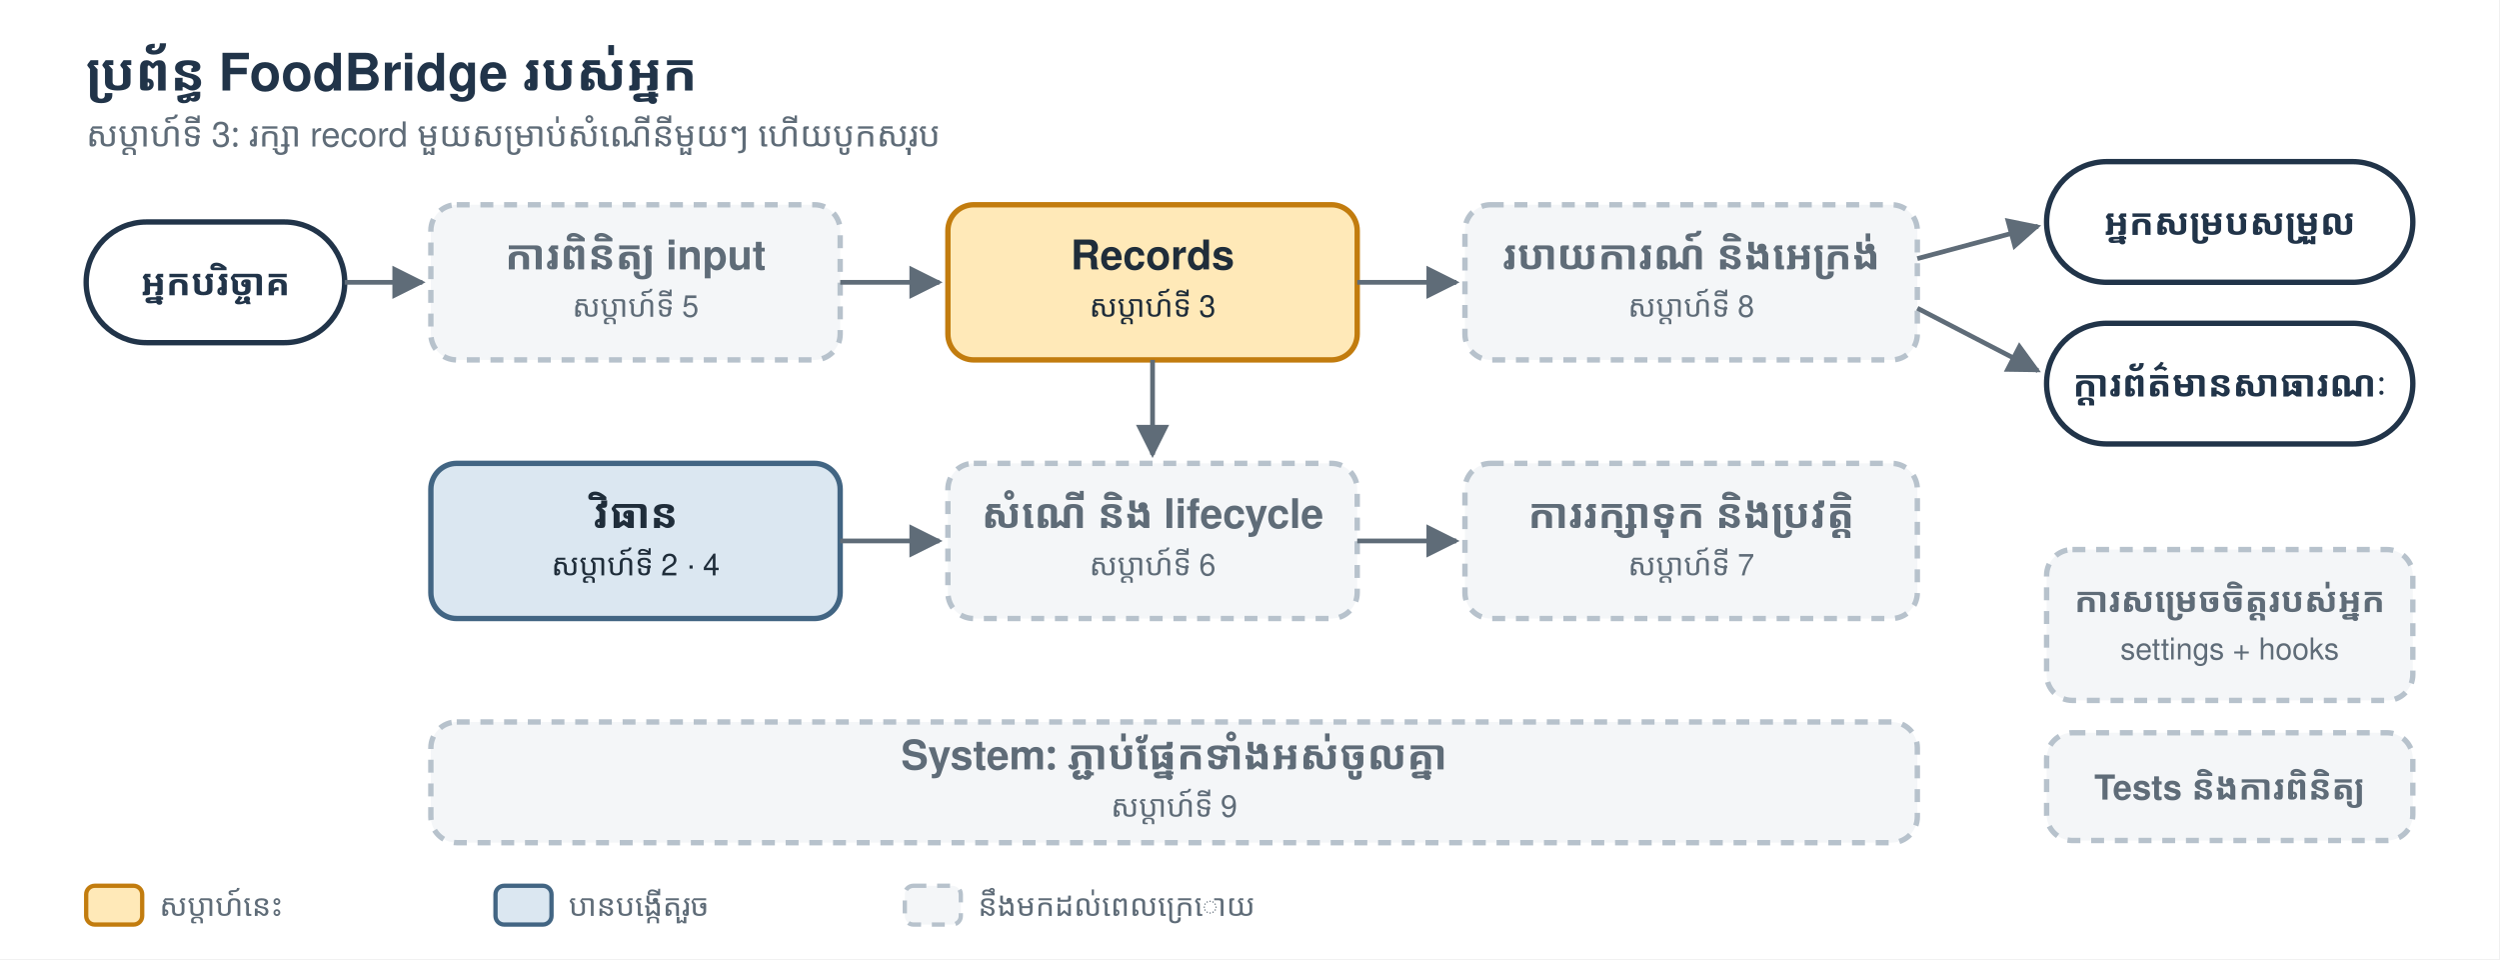
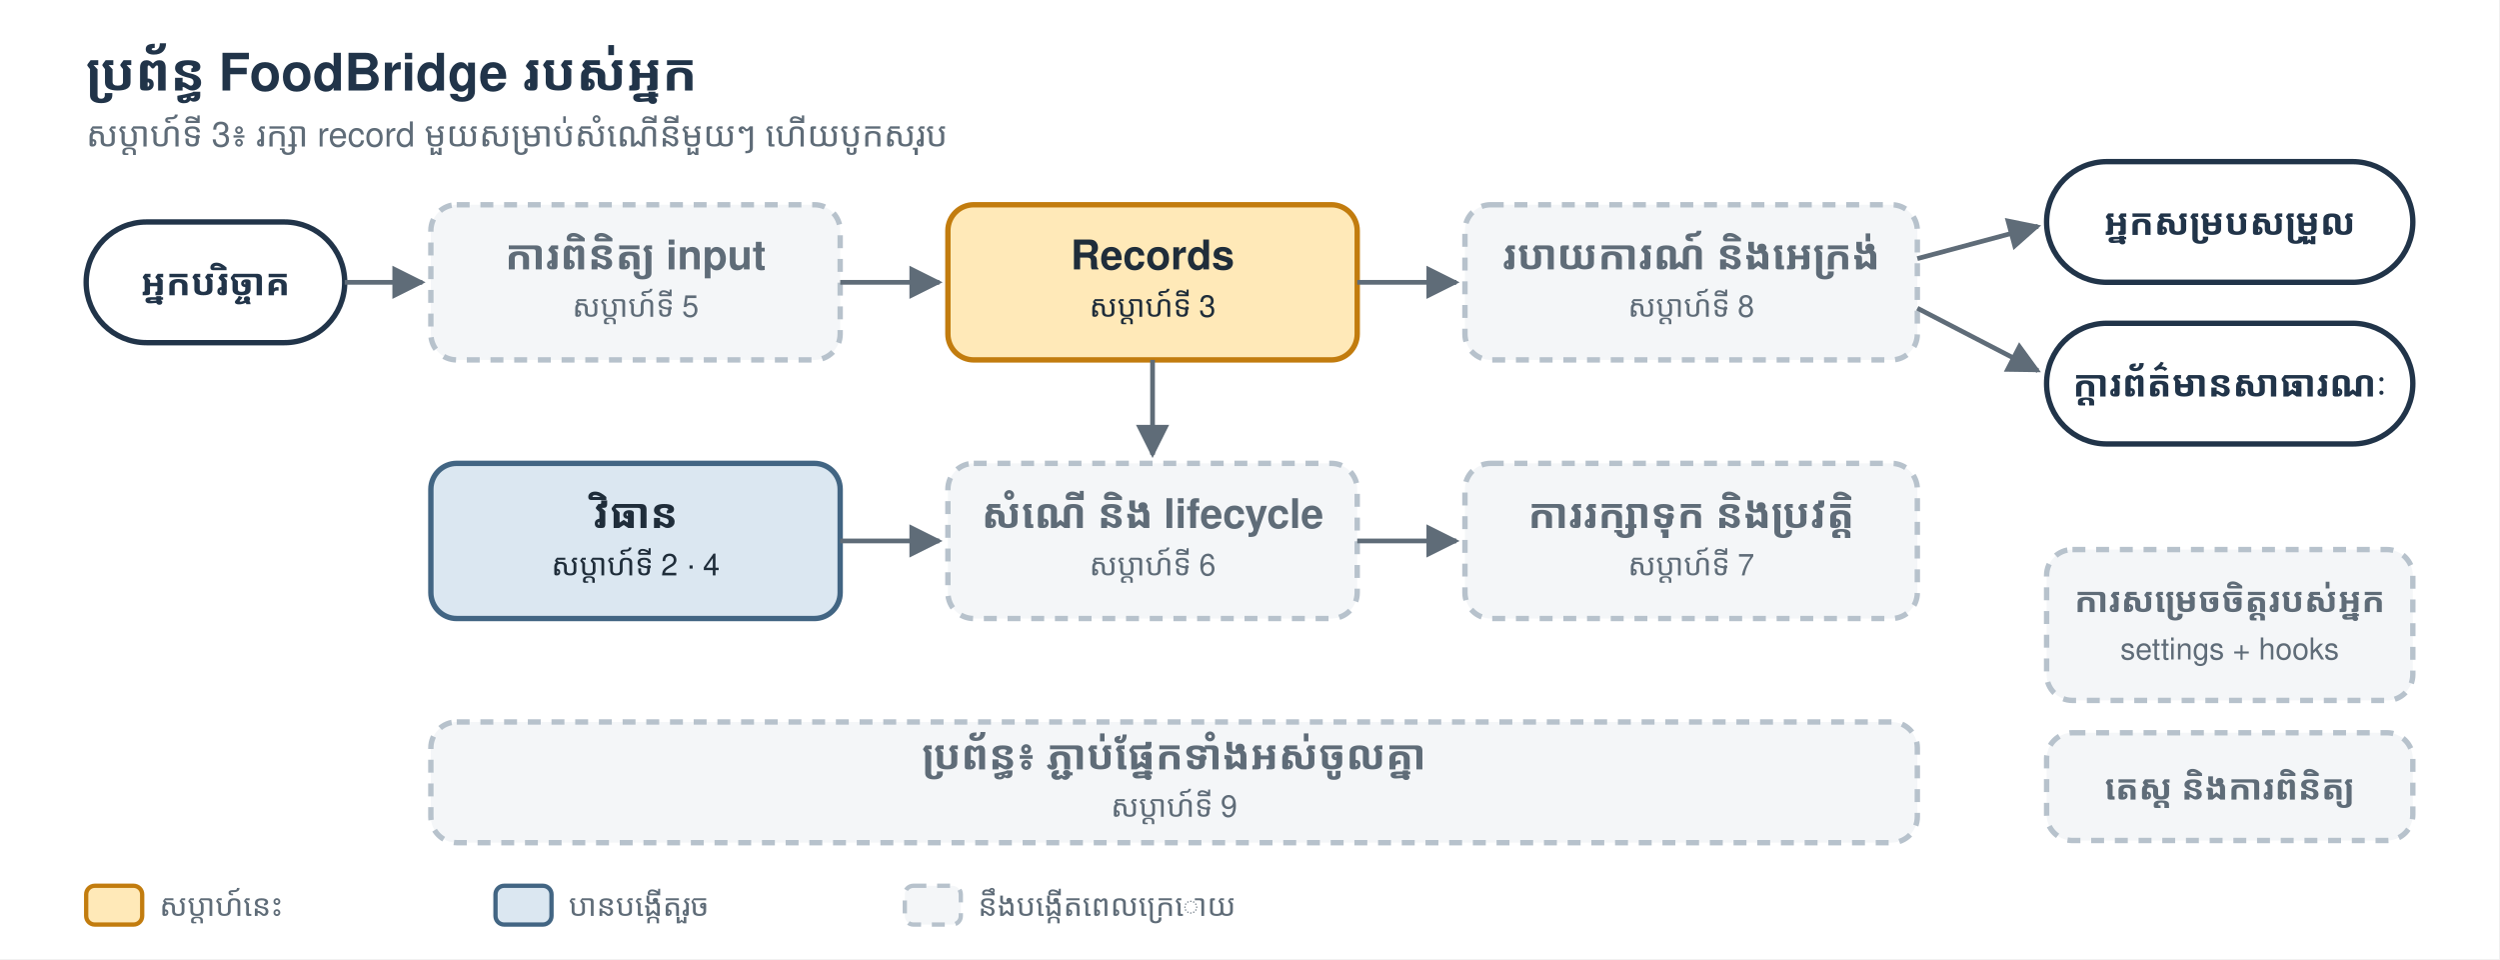
<svg xmlns="http://www.w3.org/2000/svg" width="1160" height="445" viewBox="0 0 1160 445" role="img" font-family="system-ui, -apple-system, 'Segoe UI', 'Noto Sans Khmer', 'Khmer Sangam MN', 'Khmer UI', 'Khmer OS Battambang', Helvetica, Arial, sans-serif">
  <rect width="1160" height="445" fill="#ffffff" />
  <defs>
    <marker id="arrow" viewBox="0 0 10 10" refX="9" refY="5" markerWidth="7" markerHeight="7" orient="auto-start-reverse">
      <path d="M0,0 L10,5 L0,10 z" fill="#5f6c78" />
    </marker>
  </defs>
  <text x="40" y="42" font-size="24" font-weight="700" fill="#213449" text-anchor="start">ប្រព័ន្ធ FoodBridge របស់អ្នក</text>
-   <text x="40" y="68" font-size="16" font-weight="400" fill="#5f6c78" text-anchor="start">សប្ដាហ៍ទី 3: រក្សា record មួយសម្រាប់សំណើនីមួយៗ ហើយបូកសរុប</text>
+   <text x="40" y="68" font-size="16" font-weight="400" fill="#5f6c78" text-anchor="start">សប្ដាហ៍ទី 3៖ រក្សា record មួយសម្រាប់សំណើនីមួយៗ ហើយបូកសរុប</text>
  <rect x="200" y="95" width="190" height="72" rx="12" fill="#f4f6f8" stroke="#b7c2cc" stroke-width="2.5" stroke-dasharray="6 5" />
  <text x="295.0" y="125.0" text-anchor="middle" font-size="19" font-weight="700" fill="#5f6c78">ការពិនិត្យ input</text>
  <text x="295.0" y="147.0" text-anchor="middle" font-size="14" fill="#5f6c78">សប្ដាហ៍ទី 5</text>
  <rect x="440" y="95" width="190" height="72" rx="12" fill="#ffe9b8" stroke="#c27c0e" stroke-width="2.5" />
  <text x="535.0" y="125.0" text-anchor="middle" font-size="19" font-weight="700" fill="#1f2d3a">Records</text>
  <text x="535.0" y="147.0" text-anchor="middle" font-size="14" fill="#1f2d3a">សប្ដាហ៍ទី 3</text>
  <rect x="680" y="95" width="210" height="72" rx="12" fill="#f4f6f8" stroke="#b7c2cc" stroke-width="2.5" stroke-dasharray="6 5" />
  <text x="785.0" y="125.0" text-anchor="middle" font-size="19" font-weight="700" fill="#5f6c78">របាយការណ៍ និងអេក្រង់</text>
  <text x="785.0" y="147.0" text-anchor="middle" font-size="14" fill="#5f6c78">សប្ដាហ៍ទី 8</text>
  <rect x="200" y="215" width="190" height="72" rx="12" fill="#dbe7f1" stroke="#426583" stroke-width="2.5" />
  <text x="295.0" y="245.0" text-anchor="middle" font-size="19" font-weight="700" fill="#1f2d3a">វិធាន</text>
  <text x="295.0" y="267.0" text-anchor="middle" font-size="14" fill="#1f2d3a">សប្ដាហ៍ទី 2 · 4</text>
  <rect x="440" y="215" width="190" height="72" rx="12" fill="#f4f6f8" stroke="#b7c2cc" stroke-width="2.5" stroke-dasharray="6 5" />
  <text x="535.0" y="245.0" text-anchor="middle" font-size="19" font-weight="700" fill="#5f6c78">សំណើ និង lifecycle</text>
  <text x="535.0" y="267.0" text-anchor="middle" font-size="14" fill="#5f6c78">សប្ដាហ៍ទី 6</text>
  <rect x="680" y="215" width="210" height="72" rx="12" fill="#f4f6f8" stroke="#b7c2cc" stroke-width="2.5" stroke-dasharray="6 5" />
  <text x="785.0" y="245.0" text-anchor="middle" font-size="19" font-weight="700" fill="#5f6c78">ការរក្សាទុក និងប្រវត្តិ</text>
  <text x="785.0" y="267.0" text-anchor="middle" font-size="14" fill="#5f6c78">សប្ដាហ៍ទី 7</text>
  <rect x="200" y="335" width="690" height="56" rx="12" fill="#f4f6f8" stroke="#b7c2cc" stroke-width="2.5" stroke-dasharray="6 5" />
-   <text x="545.0" y="357.0" text-anchor="middle" font-size="19" font-weight="700" fill="#5f6c78">System: ភ្ជាប់ផ្នែកទាំងអស់ចូលគ្នា</text>
+   <text x="545.0" y="357.0" text-anchor="middle" font-size="19" font-weight="700" fill="#5f6c78">ប្រព័ន្ធ៖ ភ្ជាប់ផ្នែកទាំងអស់ចូលគ្នា</text>
  <text x="545.0" y="379.0" text-anchor="middle" font-size="14" fill="#5f6c78">សប្ដាហ៍ទី 9</text>
  <rect x="40" y="103" width="120" height="56" rx="28" fill="#ffffff" stroke="#213449" stroke-width="2.5" />
  <text x="100.0" y="137.0" text-anchor="middle" font-size="17" font-weight="700" fill="#213449">អ្នកបរិច្ចាគ</text>
  <rect x="950" y="75" width="170" height="56" rx="28" fill="#ffffff" stroke="#213449" stroke-width="2.5" />
  <text x="1035.0" y="109.0" text-anchor="middle" font-size="17" font-weight="700" fill="#213449">អ្នកសម្របសម្រួល</text>
  <rect x="950" y="150" width="170" height="56" rx="28" fill="#ffffff" stroke="#213449" stroke-width="2.5" />
  <text x="1035.0" y="184.0" text-anchor="middle" font-size="17" font-weight="700" fill="#213449">ក្ដារព័ត៌មានសាធារណៈ</text>
  <line x1="160" y1="131" x2="196" y2="131" stroke="#5f6c78" stroke-width="2.2" marker-end="url(#arrow)" />
  <line x1="390" y1="131" x2="436" y2="131" stroke="#5f6c78" stroke-width="2.2" marker-end="url(#arrow)" />
  <line x1="630" y1="131" x2="676" y2="131" stroke="#5f6c78" stroke-width="2.2" marker-end="url(#arrow)" />
  <line x1="890" y1="120" x2="946" y2="105" stroke="#5f6c78" stroke-width="2.2" marker-end="url(#arrow)" />
  <line x1="890" y1="143" x2="946" y2="172" stroke="#5f6c78" stroke-width="2.2" marker-end="url(#arrow)" />
  <line x1="535" y1="167" x2="535" y2="211" stroke="#5f6c78" stroke-width="2.2" marker-end="url(#arrow)" />
  <line x1="390" y1="251" x2="436" y2="251" stroke="#5f6c78" stroke-width="2.2" marker-end="url(#arrow)" />
  <line x1="630" y1="251" x2="676" y2="251" stroke="#5f6c78" stroke-width="2.2" marker-end="url(#arrow)" />
  <rect x="950" y="255" width="170" height="70" rx="12" fill="#f4f6f8" stroke="#b7c2cc" stroke-width="2.5" stroke-dasharray="6 5" />
  <text x="1035.0" y="284.0" text-anchor="middle" font-size="16" font-weight="700" fill="#5f6c78">ការសម្រេចចិត្តរបស់អ្នក</text>
  <text x="1035.0" y="306.0" text-anchor="middle" font-size="14" fill="#5f6c78">settings + hooks</text>
  <rect x="950" y="340" width="170" height="50" rx="12" fill="#f4f6f8" stroke="#b7c2cc" stroke-width="2.5" stroke-dasharray="6 5" />
-   <text x="1035.0" y="371.0" text-anchor="middle" font-size="16" font-weight="700" fill="#5f6c78">Tests និងការពិនិត្យ</text>
+   <text x="1035.0" y="371.0" text-anchor="middle" font-size="16" font-weight="700" fill="#5f6c78">តេស្ត និងការពិនិត្យ</text>
  <rect x="40" y="411" width="26" height="18" rx="4" fill="#ffe9b8" stroke="#c27c0e" stroke-width="2" />
  <text x="74" y="425" font-size="14" font-weight="400" fill="#5f6c78" text-anchor="start">សប្ដាហ៍នេះ</text>
  <rect x="230" y="411" width="26" height="18" rx="4" fill="#dbe7f1" stroke="#426583" stroke-width="2" />
  <text x="264" y="425" font-size="14" font-weight="400" fill="#5f6c78" text-anchor="start">បានបង្កើតរួច</text>
  <rect x="420" y="411" width="26" height="18" rx="4" fill="#f4f6f8" stroke="#b7c2cc" stroke-width="2" stroke-dasharray="6 5" />
-   <text x="454" y="425" font-size="14" font-weight="400" fill="#5f6c78" text-anchor="start">នឹងមកដល់ពេលក្រោយ</text>
+   <text x="454" y="425" font-size="14" font-weight="400" fill="#5f6c78" text-anchor="start">នឹងបង្កើតពេលក្រោយ</text>
</svg>
